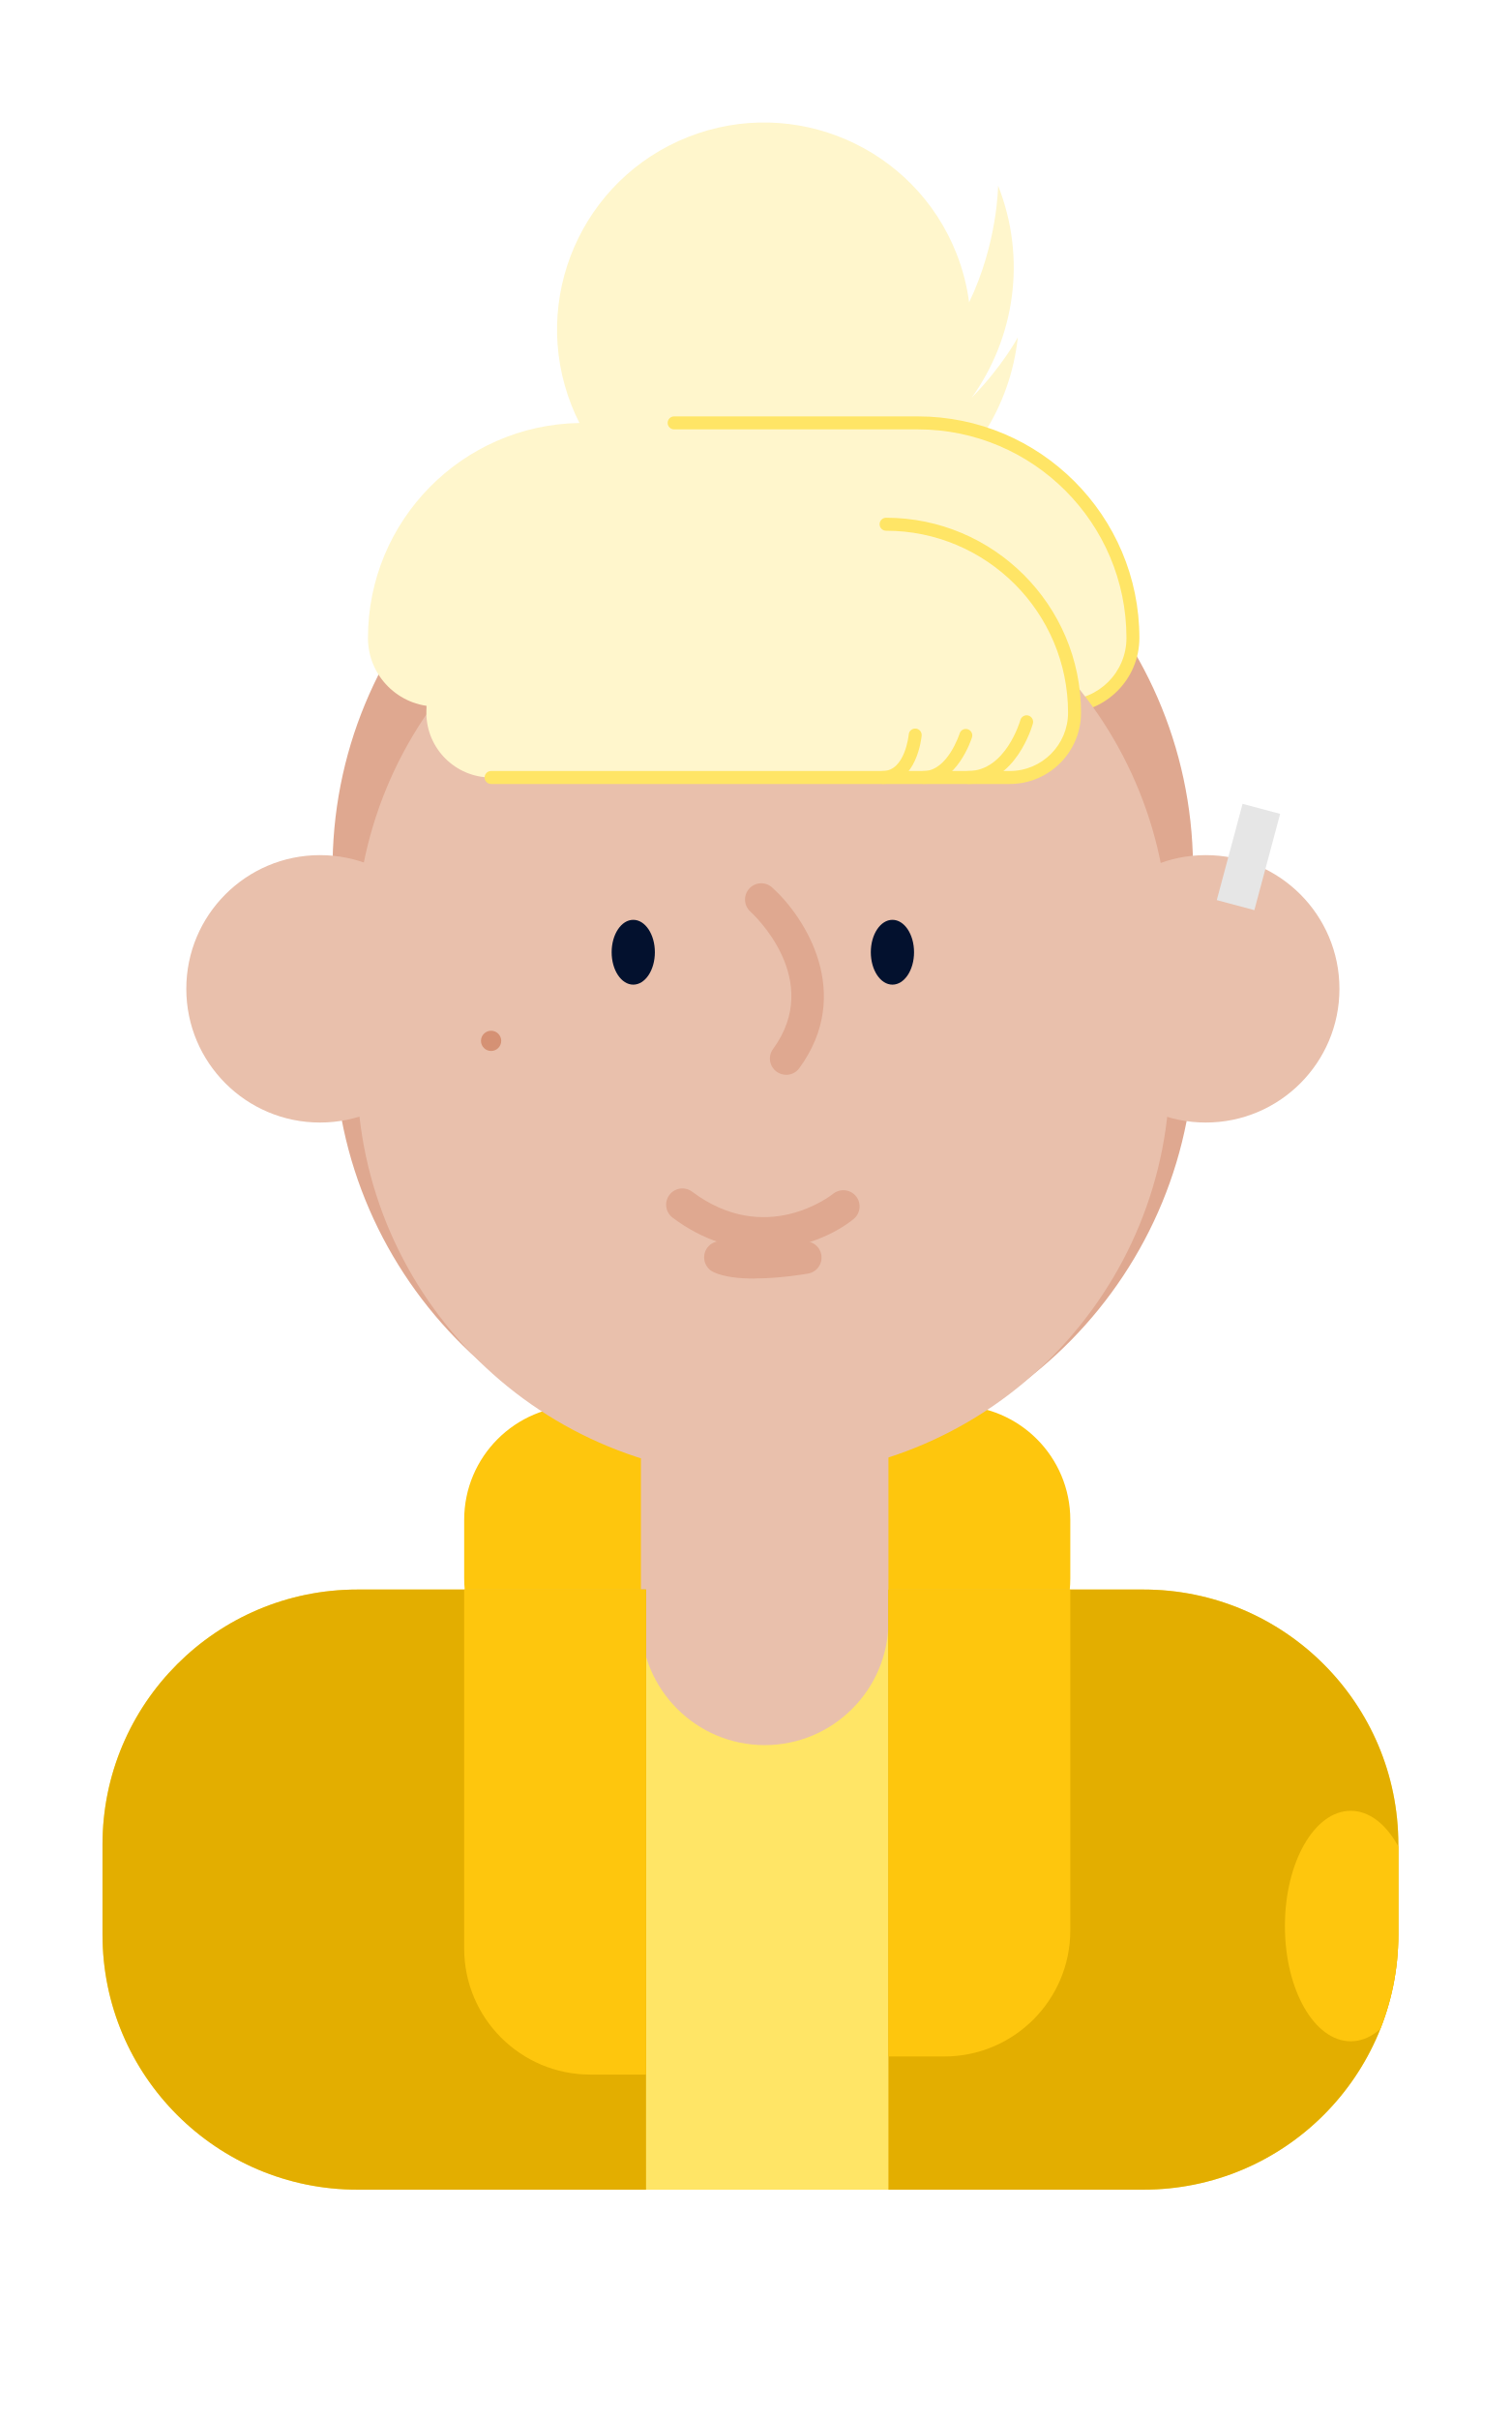
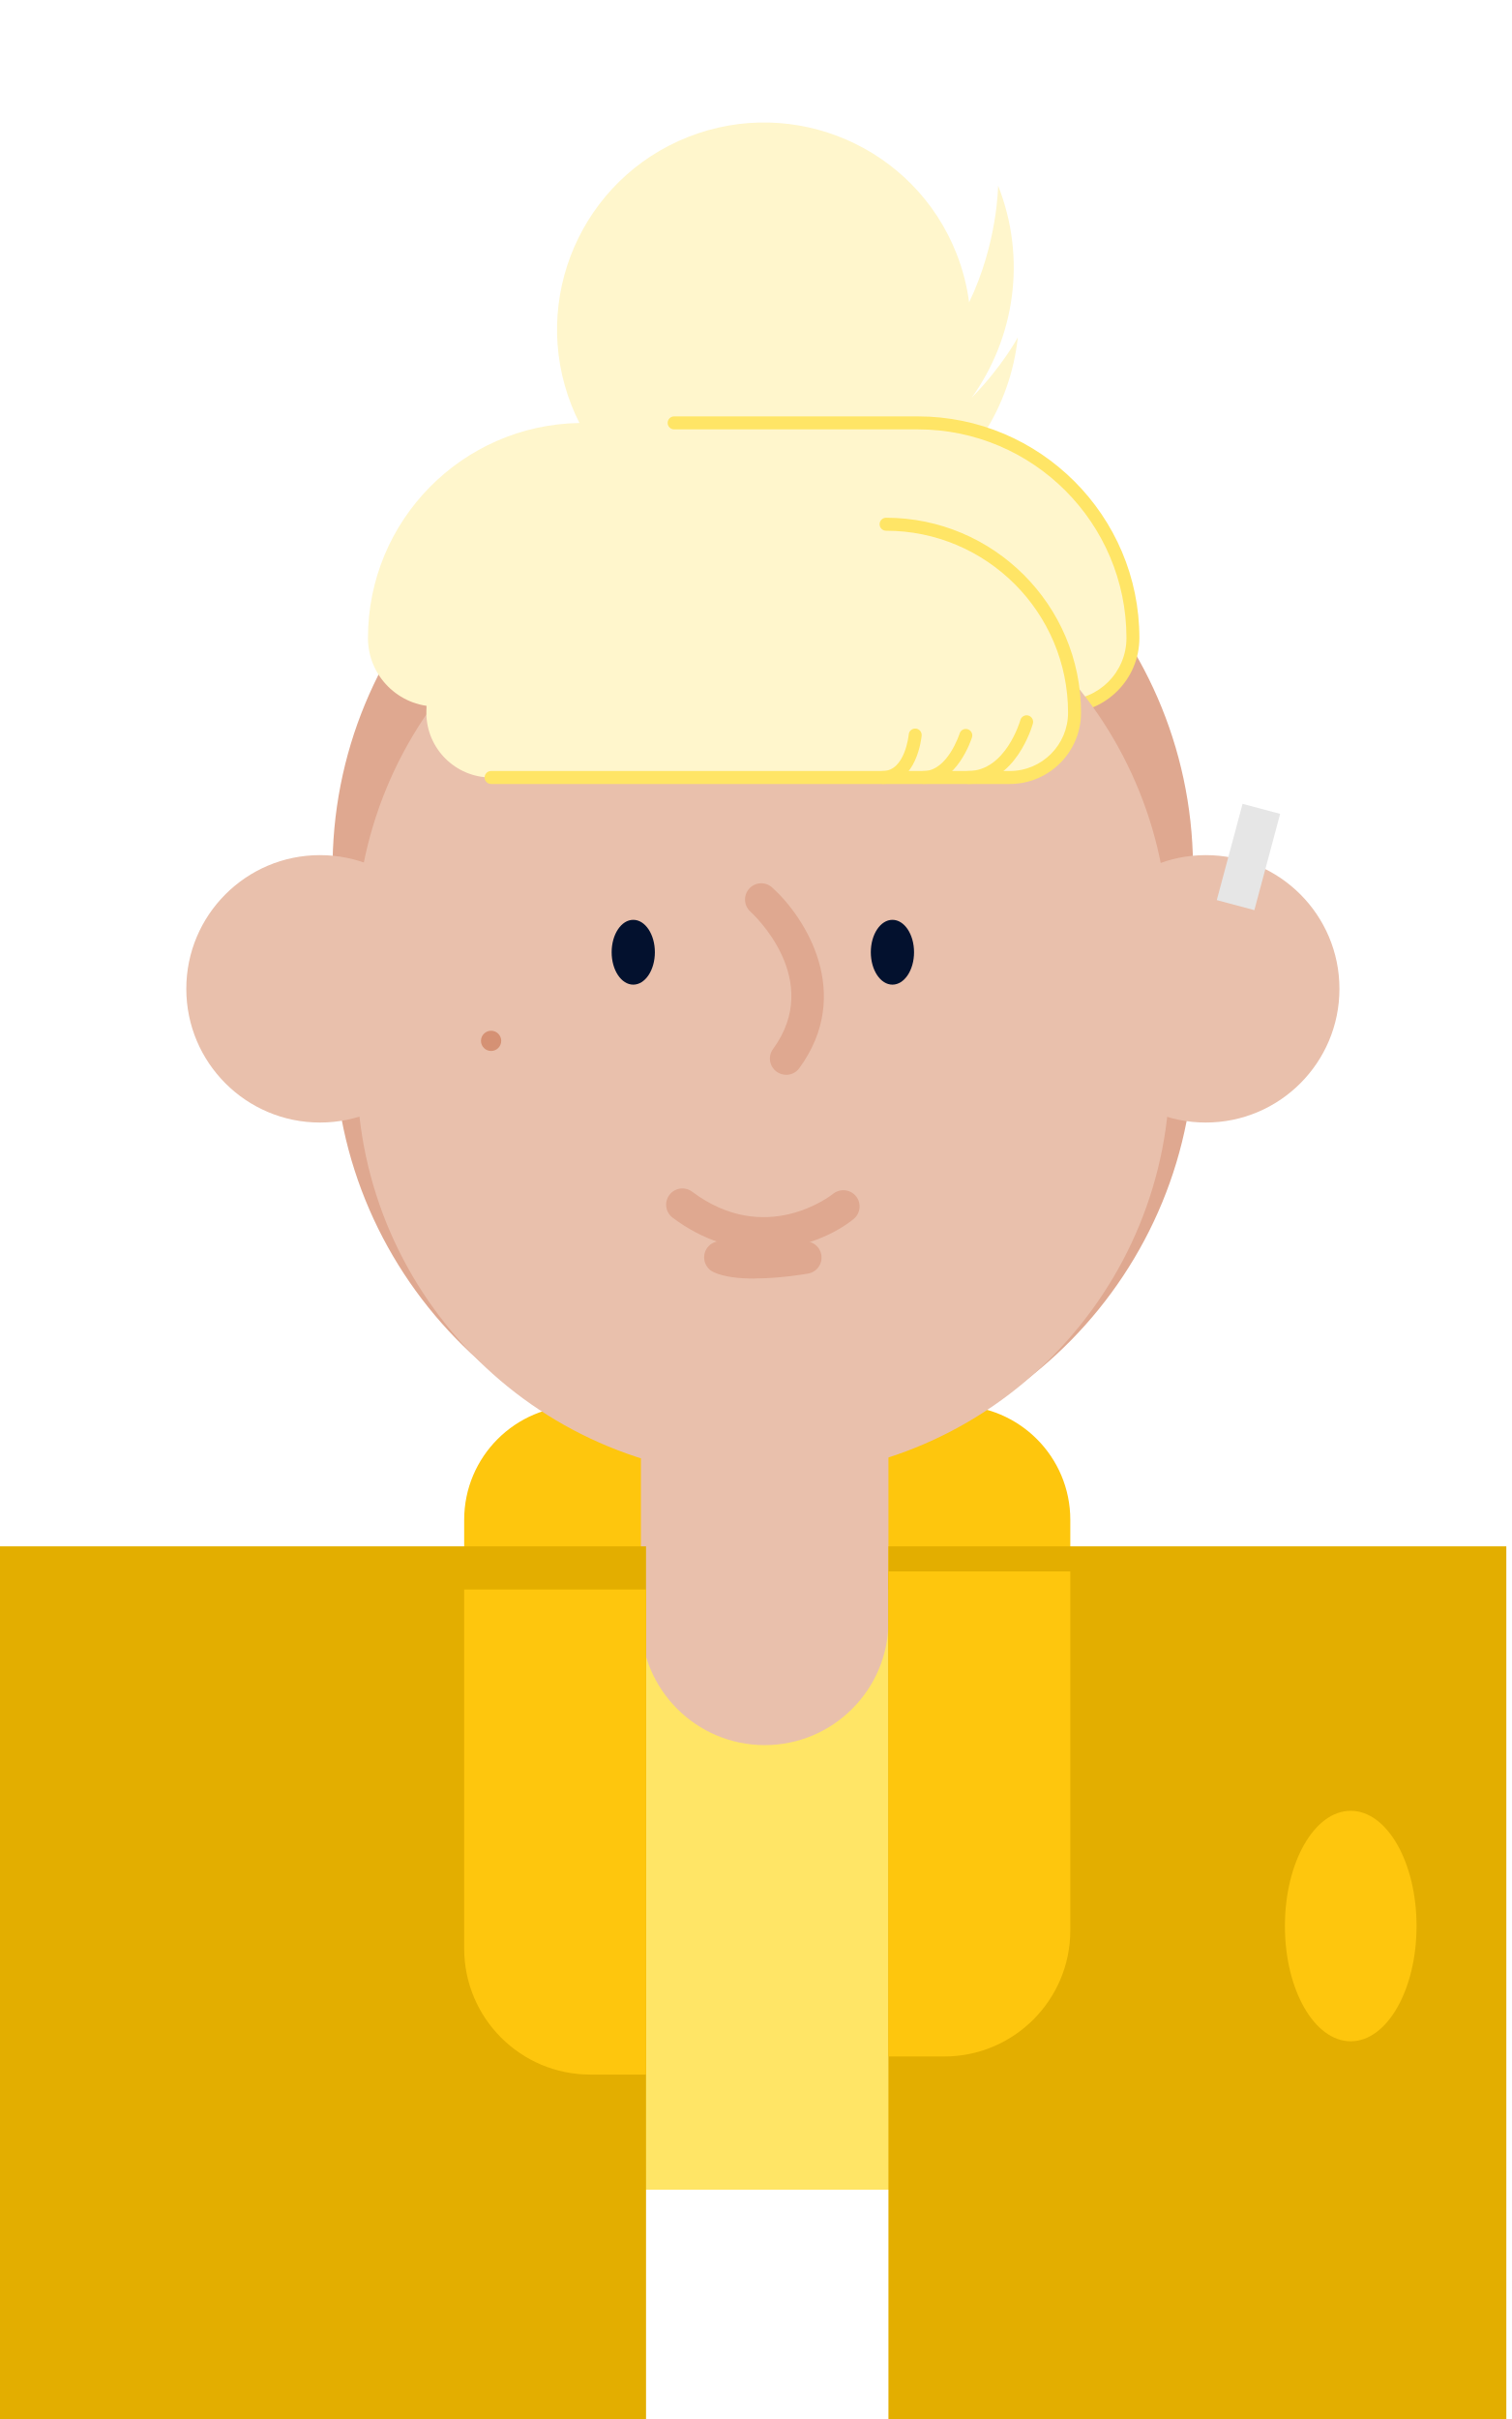
<svg xmlns="http://www.w3.org/2000/svg" id="Layer_2" data-name="Layer 2" viewBox="0 0 295.87 473.29">
  <defs>
    <style>
      .skinDark03 {
        fill: #dfa890;
      }

      .yellowDimmed02 {
        fill: #fff6cc;
      }

      .skin03{
        fill: #e9c0ac;
      }

      .darkBlueDark02 {
        fill: #03112e;
      }

      .yellowDimmed01 {
        fill: #ffe566;
      }

      .cls-7 {
        fill: #e6e6e6;
      }

-       .clippedPath {
-         clip-path: url(#clippath);
+       .nat_clippedPath {
+         clip-path: url(#nat_clippath);
      }

      .yellowDark01 {
        fill: #fec60d;
      }

-       .clippath {
+       .nat_clippath {
        fill: none;
      }

      .yellowDark02 {
        fill: #e3ae00;
      }

      .skin04 {
        fill: #d59174;
      }
    </style>
-     <clipPath id="clippath">
-       <rect class="clippath" x="20.06" y="311" width="253.6" height="117.42" rx="49.89" ry="49.89" />
-     </clipPath>
+     <clippath id="nat_clippath">
+       <rect class="nat_clippath" x="20.06" y="311" width="253.6" height="117.42" rx="49.89" ry="49.89" />
+     </clippath>
  </defs>
  <rect class="yellowDark01" x="90.84" y="275.01" width="118.62" height="56.18" rx="22.36" ry="22.36" />
  <rect class="yellowDimmed01" x="20.06" y="311" width="253.6" height="117.42" rx="49.89" ry="49.89" />
  <path class="skinDark03" d="m149.44,85.74h0c46.47,0,84.2,37.73,84.2,84.2v33.35c0,46.42-37.69,84.11-84.11,84.11h0c-46.52,0-84.29-37.77-84.29-84.29v-33.17c0-46.47,37.73-84.2,84.2-84.2Z" transform="translate(300.49 371.84) rotate(179.5)" />
  <path class="yellowDimmed02" d="m192.59,84.78c3.51-5.49,5.85-11.85,6.6-18.77,0,0-3.02,5.68-9.02,11.79,8.36-11.64,10.82-27.16,5.16-41.48,0,0-.06,11.18-5.67,22.83-.43-3.21-1.24-6.41-2.48-9.56-8.22-20.8-31.74-31-52.54-22.78-20.8,8.22-31,31.74-22.78,52.54.46,1.17.98,2.31,1.54,3.41-22.92.37-41.39,19.06-41.39,42.07h0c0,7.41,6,13.41,13.41,13.41h122.89c7.41,0,13.41-6,13.41-13.41h0c0-18.72-12.23-34.58-29.14-40.05Z" />
  <path class="yellowDimmed01" d="m208.31,139.51h-122.89c-.7,0-1.27-.57-1.27-1.27s.57-1.27,1.27-1.27h122.89c6.7,0,12.14-5.45,12.14-12.14,0-22.51-18.31-40.82-40.82-40.82h-47.7c-.7,0-1.27-.57-1.27-1.27s.57-1.27,1.27-1.27h47.7c23.91,0,43.35,19.45,43.35,43.35,0,8.09-6.59,14.68-14.68,14.68Z" />
  <rect class="skin03" x="69.75" y="105.05" width="159.09" height="183.95" rx="79.54" ry="79.54" transform="translate(300.29 392.74) rotate(179.5)" />
  <path class="skin03" d="m149.66,270.94h0c13.37,0,24.22,10.85,24.22,24.22v46.27h-48.44v-46.27c0-13.37,10.85-24.22,24.22-24.22Z" transform="translate(299.31 612.38) rotate(180)" />
  <g>
    <circle class="skin03" cx="235.97" cy="193.47" r="26.16" />
    <circle class="skin03" cx="62.62" cy="193.47" r="26.16" />
  </g>
  <path class="skinDark03" d="m149.44,244.47c-5.52,0-11.68-1.63-17.8-6.22-1.41-1.05-1.69-3.05-.64-4.45,1.05-1.41,3.05-1.69,4.45-.64,14.35,10.74,27.06.83,27.6.41,1.37-1.09,3.37-.88,4.47.48,1.1,1.36.89,3.36-.47,4.46-3.39,2.76-9.88,5.96-17.61,5.96Z" />
  <path class="skinDark03" d="m153.85,210.29c-.65,0-1.31-.2-1.87-.61-1.42-1.04-1.73-3.03-.69-4.44,9.93-13.58-3.85-26.35-4.44-26.88-1.3-1.18-1.4-3.19-.23-4.49,1.17-1.3,3.18-1.41,4.48-.24,6.51,5.85,16,20.76,5.32,35.37-.62.85-1.59,1.3-2.57,1.3Z" />
  <g>
    <ellipse class="darkBlueDark02" cx="123.93" cy="186.31" rx="4.23" ry="6.34" />
    <ellipse class="darkBlueDark02" cx="174.65" cy="186.31" rx="4.23" ry="6.34" />
  </g>
-   <g class="clippedPath">
+   <g class="nat_clippedPath">
    <g>
      <rect class="yellowDark02" x="-1.07" y="302.55" width="127.5" height="194.71" />
      <rect class="yellowDark02" x="173.87" y="302.55" width="120.92" height="194.71" />
      <path class="yellowDark01" d="m90.84,311h35.59v94.9h-10.92c-13.62,0-24.67-11.05-24.67-24.67v-70.23h0Z" />
      <path class="yellowDark01" d="m198.55,307.46h10.92v94.9h-35.59v-70.23c0-13.62,11.05-24.67,24.67-24.67Z" transform="translate(383.34 709.82) rotate(-180)" />
    </g>
    <ellipse class="yellowDark01" cx="264.34" cy="376.84" rx="12.88" ry="22.55" />
  </g>
  <path class="skinDark03" d="m147.62,250.16c-2.98,0-5.94-.31-7.99-1.27-1.59-.75-2.27-2.64-1.53-4.23.75-1.59,2.64-2.27,4.23-1.53,2.5,1.17,10.12.59,14.73-.21,1.73-.3,3.38.86,3.67,2.59.3,1.73-.86,3.38-2.59,3.67-1.32.23-5.94.96-10.53.96Z" />
  <rect class="cls-7" x="234.57" y="163.88" width="19.5" height="7.61" transform="translate(19.12 360.27) rotate(-75)" />
  <circle class="skin04" cx="96.11" cy="203.65" r="1.98" />
  <path class="yellowDimmed02" d="m120.32,102.57h53.09c20.35,0,36.88,16.53,36.88,36.88h0c0,6.99-5.68,12.67-12.67,12.67h-101.51c-6.99,0-12.67-5.68-12.67-12.67h0c0-20.35,16.53-36.88,36.88-36.88Z" />
  <path class="yellowDimmed01" d="m197.62,153.39h-101.51c-.7,0-1.27-.57-1.27-1.27s.57-1.27,1.27-1.27h101.51c6.29,0,11.4-5.12,11.4-11.4,0-19.64-15.98-35.61-35.61-35.61-.7,0-1.27-.57-1.27-1.27s.57-1.27,1.27-1.27c21.03,0,38.15,17.11,38.15,38.15,0,7.69-6.25,13.94-13.94,13.94Z" />
  <path class="yellowDimmed01" d="m189.5,153.39c-.7,0-1.27-.57-1.27-1.27s.57-1.27,1.27-1.27c7.34,0,10.16-9.87,10.19-9.97.19-.67.89-1.07,1.56-.88.67.19,1.07.88.89,1.56-.13.48-3.36,11.83-12.63,11.83Z" />
  <path class="yellowDimmed01" d="m180.79,153.39c-.7,0-1.27-.57-1.27-1.27s.57-1.27,1.27-1.27c4.65,0,6.99-7.26,7.01-7.34.21-.67.92-1.04,1.59-.83.67.21,1.04.92.83,1.59-.12.37-2.93,9.11-9.43,9.11Z" />
  <path class="yellowDimmed01" d="m172.78,153.39c-.7,0-1.27-.57-1.27-1.27s.57-1.27,1.27-1.27c4.36,0,5.06-7.08,5.06-7.15.06-.7.68-1.2,1.38-1.15.7.06,1.21.68,1.15,1.38-.04.39-.94,9.46-7.59,9.46Z" />
</svg>
